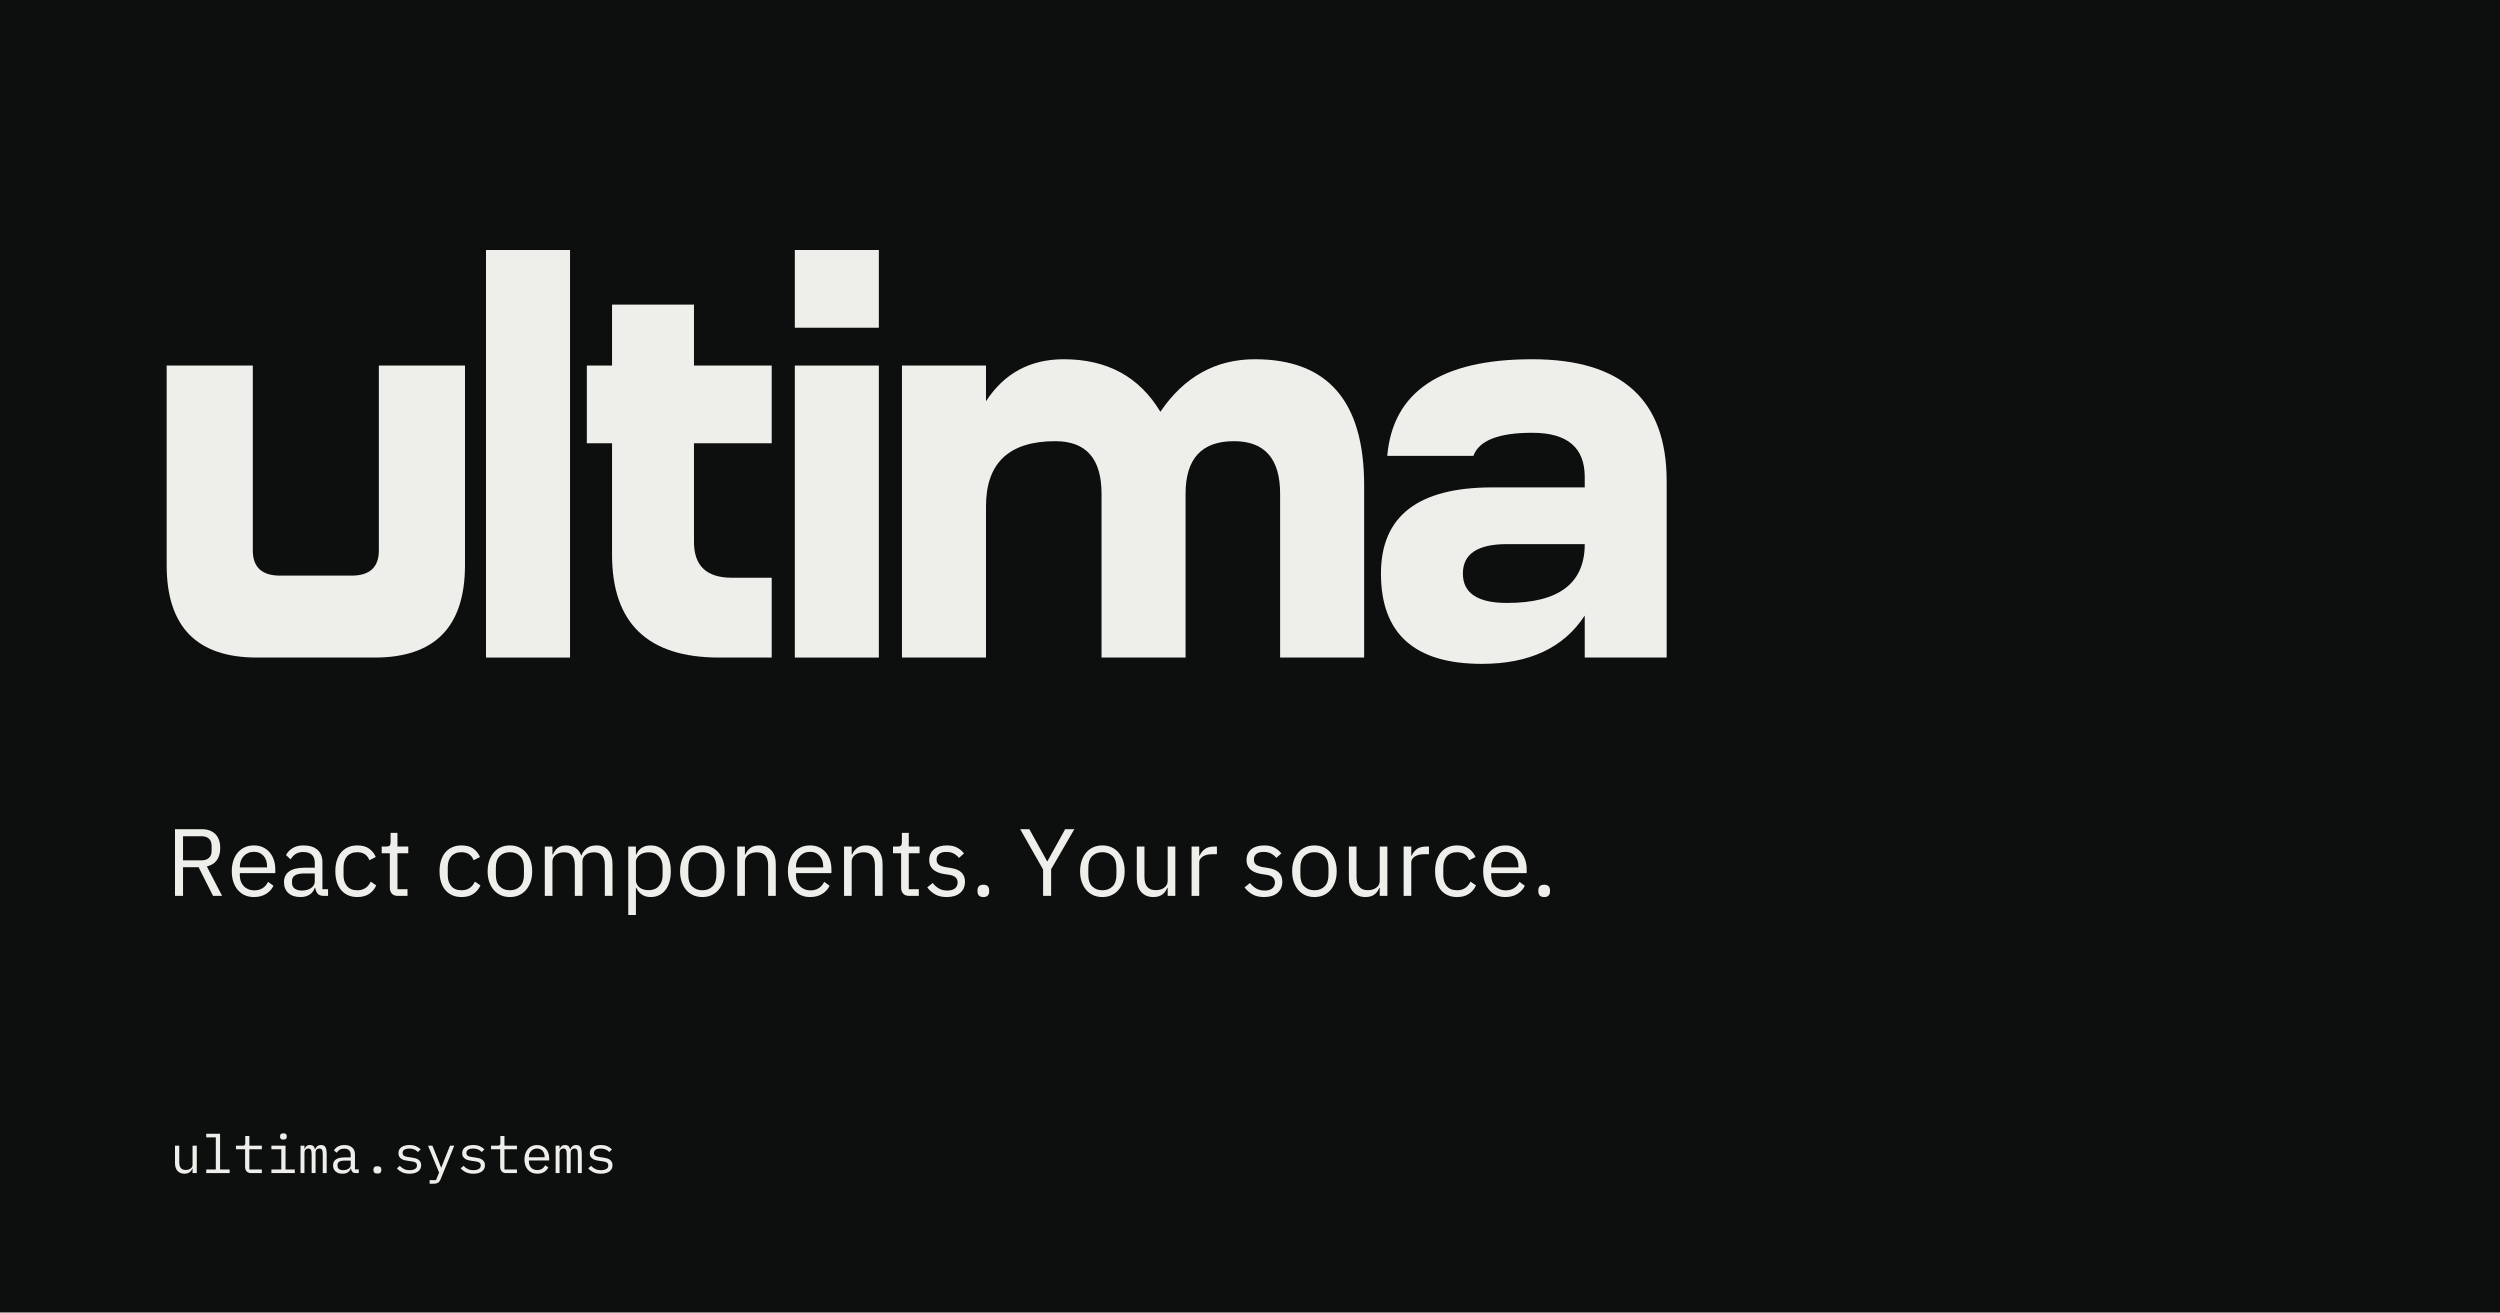
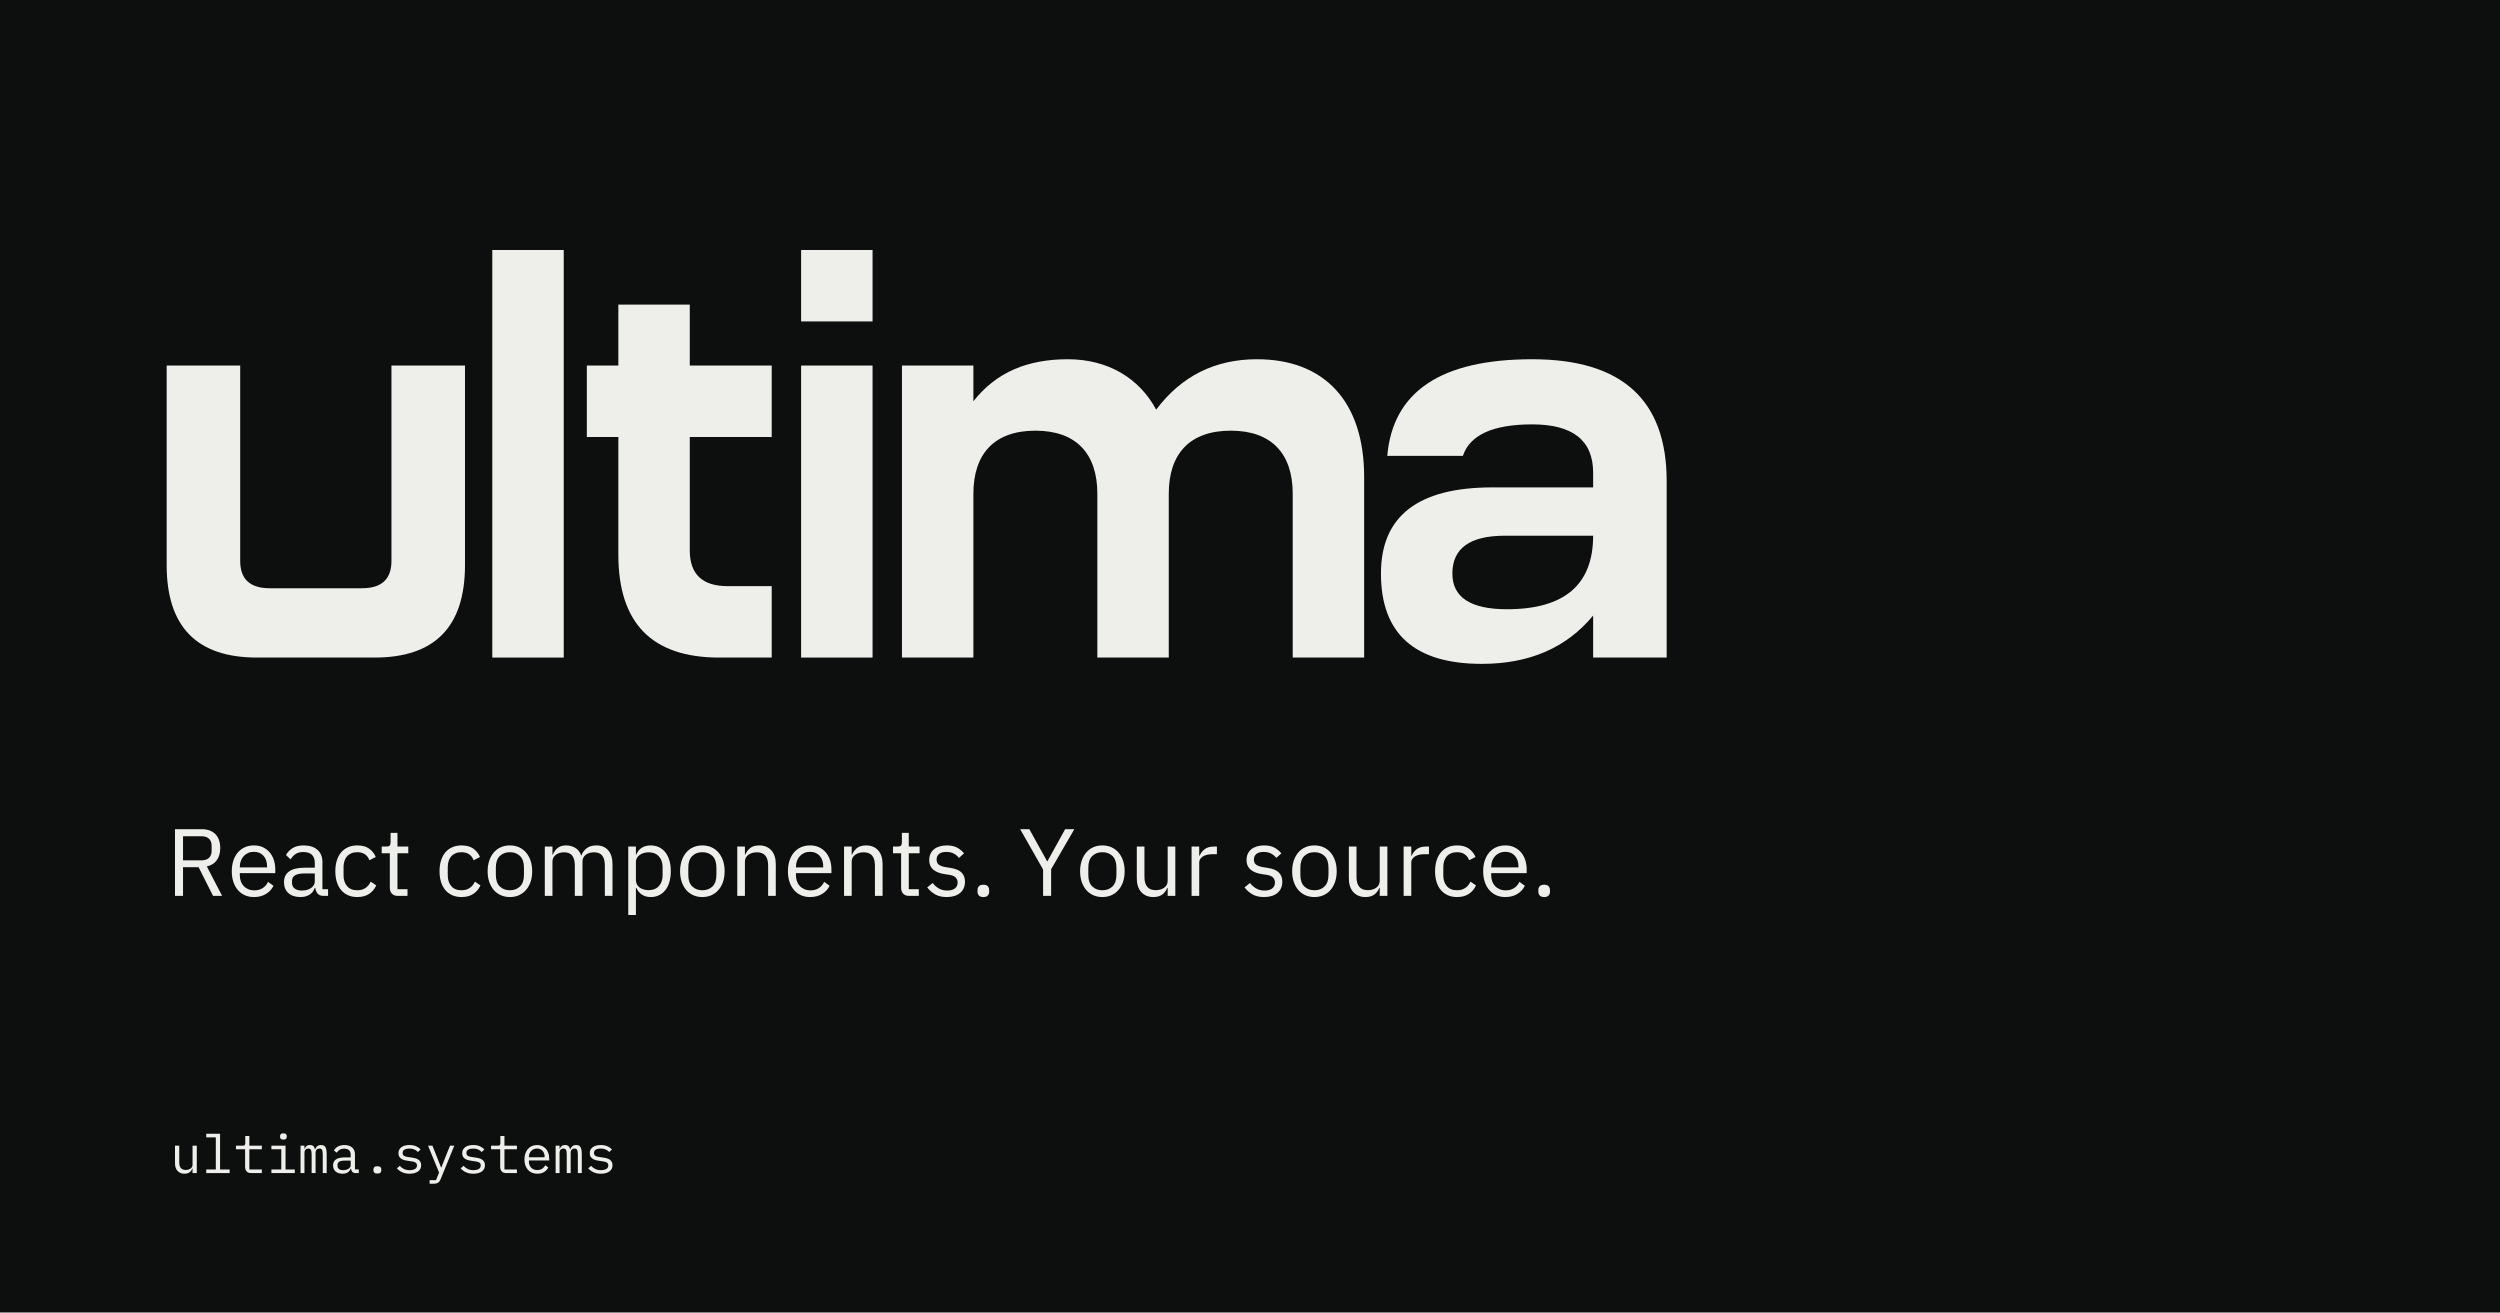
<svg xmlns="http://www.w3.org/2000/svg" viewBox="0 0 1200 630" role="img" aria-labelledby="title">
  <rect width="1200" height="630" fill="#0d0e0e" />
  <g fill="#eeeeea" transform="translate(80 120) scale(1.008403)">
-     <path fill-rule="evenodd" d="M0 55H41V143Q41 155 54 155H88Q101 155 101 143V55H142V150Q142 194 99 194H43Q0 194 0 150Z" />
-     <path fill-rule="evenodd" d="M152 0H192V194H152Z" />
-     <path fill-rule="evenodd" d="M212 26H251V55H288V92H251V139Q251 156 269 156H288V194H263Q212 194 212 145V92H200V55H212Z" />
-     <path fill-rule="evenodd" d="M299 0H339V37H299ZM299 55H339V194H299Z" />
-     <path fill-rule="evenodd" d="M350 55H390V72Q403 52 427 52Q458 52 473 77Q490 52 518 52Q570 52 570 112V194H530V116Q530 91 508 91Q485 91 485 116V194H445V116Q445 91 423 91Q390 91 390 122V194H350Z" />
-     <path fill-rule="evenodd" d="M581 98Q585 52 650 52Q714 52 714 110V194H675V174Q660 197 626 197Q578 197 578 154Q578 113 631 113H675V108Q675 87 650 87Q626 87 622 98ZM675 140H638Q617 140 617 154Q617 168 638 168Q675 168 675 140Z" />
+     <path fill-rule="evenodd" d="M0 55H35V148Q35 161 49 161H93Q107 161 107 148V55H142V150Q142 194 99 194H43Q0 194 0 150Z" />
+     <path fill-rule="evenodd" d="M155 0H189V194H155Z" />
+     <path fill-rule="evenodd" d="M215 26H249V55H288V89H249V143Q249 160 267 160H288V194H263Q215 194 215 145V89H200V55H215Z" />
+     <path fill-rule="evenodd" d="M302 0H336V34H302ZM302 55H336V194H302Z" />
+     <path fill-rule="evenodd" d="M350 55H384V72C395 58 410 52 429 52C448 52 463 61 471 76C483 60 499 52 519 52C551 52 570 72 570 108V194H536V116C536 97 526 86 506.5 86C487 86 477 97 477 116V194H443V116C443 97 433 86 413.5 86C394 86 384 97 384 116V194H350Z" />
+     <path fill-rule="evenodd" d="M581 98Q585 52 650 52Q714 52 714 110V194H679V174Q660 197 626 197Q578 197 578 154Q578 113 631 113H679V106Q679 83 650 83Q622 83 617 98ZM679 136H637Q612 136 612 154Q612 171 638 171Q679 171 679 136Z" />
  </g>
  <g fill="#eeeeea" transform="translate(84 398) scale(0.0458907)">
    <path transform="translate(-93 698) scale(1 -1)" d="M177 0H93V698H371Q463 698 514.5 647.0Q566 596 566 500Q566 423 530.5 373.5Q495 324 426 308L586 0H491L340 300H177ZM371 372Q421 372 448.5 398.0Q476 424 476 472V524Q476 572 448.5 598.0Q421 624 371 624H177V372Z" />
    <path transform="translate(547 698) scale(1 -1)" d="M279 -12Q226 -12 183.5 7.0Q141 26 110.5 61.5Q80 97 63.5 146.5Q47 196 47 258Q47 319 63.5 369.0Q80 419 110.5 454.5Q141 490 183.5 509.0Q226 528 279 528Q331 528 372.0 509.0Q413 490 442.0 456.5Q471 423 486.5 377.0Q502 331 502 276V238H131V214Q131 181 141.5 152.5Q152 124 171.5 103.0Q191 82 219.5 70.0Q248 58 284 58Q333 58 369.5 81.0Q406 104 426 147L483 106Q458 53 405.0 20.5Q352 -12 279 -12ZM279 461Q246 461 219.0 449.5Q192 438 172.5 417.0Q153 396 142.0 367.5Q131 339 131 305V298H416V309Q416 378 378.5 419.5Q341 461 279 461Z" />
    <path transform="translate(1096 698) scale(1 -1)" d="M460 0Q415 0 395.5 24.0Q376 48 371 84H366Q349 36 310.0 12.0Q271 -12 217 -12Q135 -12 89.5 30.0Q44 72 44 144Q44 217 97.5 256.0Q151 295 264 295H366V346Q366 401 336.0 430.0Q306 459 244 459Q197 459 165.5 438.0Q134 417 113 382L65 427Q86 469 132.0 498.5Q178 528 248 528Q342 528 394.0 482.0Q446 436 446 354V70H505V0ZM230 56Q260 56 285.0 63.0Q310 70 328.0 83.0Q346 96 356.0 113.0Q366 130 366 150V235H260Q191 235 159.5 215.0Q128 195 128 157V136Q128 98 155.5 77.0Q183 56 230 56Z" />
    <path transform="translate(1630 698) scale(1 -1)" d="M277 -12Q223 -12 180.0 7.0Q137 26 107.5 61.0Q78 96 62.5 146.0Q47 196 47 258Q47 320 62.5 370.0Q78 420 107.5 455.0Q137 490 180.0 509.0Q223 528 277 528Q354 528 400.5 494.5Q447 461 470 407L403 373Q389 413 357.0 435.0Q325 457 277 457Q241 457 214.0 445.5Q187 434 169.0 413.5Q151 393 142.0 364.5Q133 336 133 302V214Q133 146 169.5 102.5Q206 59 277 59Q374 59 417 149L475 110Q450 54 400.5 21.0Q351 -12 277 -12Z" />
    <path transform="translate(2133 698) scale(1 -1)" d="M199 0Q157 0 135.5 23.5Q114 47 114 85V446H29V516H77Q103 516 112.5 526.5Q122 537 122 563V659H194V516H307V446H194V70H299V0Z" />
    <path transform="translate(2720 698) scale(1 -1)" d="M277 -12Q223 -12 180.0 7.0Q137 26 107.5 61.0Q78 96 62.5 146.0Q47 196 47 258Q47 320 62.5 370.0Q78 420 107.5 455.0Q137 490 180.0 509.0Q223 528 277 528Q354 528 400.5 494.5Q447 461 470 407L403 373Q389 413 357.0 435.0Q325 457 277 457Q241 457 214.0 445.5Q187 434 169.0 413.5Q151 393 142.0 364.5Q133 336 133 302V214Q133 146 169.5 102.5Q206 59 277 59Q374 59 417 149L475 110Q450 54 400.5 21.0Q351 -12 277 -12Z" />
    <path transform="translate(3223 698) scale(1 -1)" d="M280 -12Q228 -12 185.0 7.0Q142 26 111.5 61.5Q81 97 64.0 146.5Q47 196 47 258Q47 319 64.0 369.0Q81 419 111.5 454.5Q142 490 185.0 509.0Q228 528 280 528Q332 528 374.5 509.0Q417 490 448.0 454.5Q479 419 496.0 369.0Q513 319 513 258Q513 196 496.0 146.5Q479 97 448.0 61.5Q417 26 374.5 7.0Q332 -12 280 -12ZM280 59Q345 59 386.0 99.0Q427 139 427 221V295Q427 377 386.0 417.0Q345 457 280 457Q215 457 174.0 417.0Q133 377 133 295V221Q133 139 174.0 99.0Q215 59 280 59Z" />
    <path transform="translate(3783 698) scale(1 -1)" d="M85 0V516H165V432H169Q178 452 189.5 469.5Q201 487 217.5 500.0Q234 513 256.0 520.5Q278 528 308 528Q359 528 402.0 503.5Q445 479 466 423H468Q482 465 520.5 496.5Q559 528 625 528Q704 528 748.5 476.5Q793 425 793 331V0H713V317Q713 386 686.0 421.0Q659 456 600 456Q576 456 554.5 450.0Q533 444 516.0 432.0Q499 420 489.0 401.5Q479 383 479 358V0H399V317Q399 386 372.0 421.0Q345 456 288 456Q264 456 242.0 450.0Q220 444 203.0 432.0Q186 420 175.5 401.5Q165 383 165 358V0Z" />
    <path transform="translate(4656 698) scale(1 -1)" d="M85 516H165V432H169Q189 481 227.5 504.5Q266 528 320 528Q368 528 407.0 509.0Q446 490 473.5 455.0Q501 420 515.5 370.0Q530 320 530 258Q530 196 515.5 146.0Q501 96 473.5 61.0Q446 26 407.0 7.0Q368 -12 320 -12Q215 -12 169 84H165V-200H85ZM298 60Q366 60 405.0 102.5Q444 145 444 214V302Q444 371 405.0 413.5Q366 456 298 456Q271 456 246.5 448.5Q222 441 204.0 428.0Q186 415 175.5 396.5Q165 378 165 357V165Q165 140 175.5 120.5Q186 101 204.0 87.5Q222 74 246.5 67.0Q271 60 298 60Z" />
    <path transform="translate(5236 698) scale(1 -1)" d="M280 -12Q228 -12 185.0 7.0Q142 26 111.5 61.5Q81 97 64.0 146.5Q47 196 47 258Q47 319 64.0 369.0Q81 419 111.5 454.5Q142 490 185.0 509.0Q228 528 280 528Q332 528 374.5 509.0Q417 490 448.0 454.5Q479 419 496.0 369.0Q513 319 513 258Q513 196 496.0 146.5Q479 97 448.0 61.5Q417 26 374.5 7.0Q332 -12 280 -12ZM280 59Q345 59 386.0 99.0Q427 139 427 221V295Q427 377 386.0 417.0Q345 457 280 457Q215 457 174.0 417.0Q133 377 133 295V221Q133 139 174.0 99.0Q215 59 280 59Z" />
    <path transform="translate(5796 698) scale(1 -1)" d="M85 0V516H165V432H169Q188 476 222.5 502.0Q257 528 315 528Q395 528 441.5 476.5Q488 425 488 331V0H408V317Q408 456 291 456Q267 456 244.5 450.0Q222 444 204.0 432.0Q186 420 175.5 401.5Q165 383 165 358V0Z" />
    <path transform="translate(6364 698) scale(1 -1)" d="M279 -12Q226 -12 183.5 7.0Q141 26 110.5 61.5Q80 97 63.5 146.5Q47 196 47 258Q47 319 63.5 369.0Q80 419 110.5 454.5Q141 490 183.5 509.0Q226 528 279 528Q331 528 372.0 509.0Q413 490 442.0 456.5Q471 423 486.5 377.0Q502 331 502 276V238H131V214Q131 181 141.5 152.5Q152 124 171.5 103.0Q191 82 219.5 70.0Q248 58 284 58Q333 58 369.5 81.0Q406 104 426 147L483 106Q458 53 405.0 20.5Q352 -12 279 -12ZM279 461Q246 461 219.0 449.5Q192 438 172.5 417.0Q153 396 142.0 367.5Q131 339 131 305V298H416V309Q416 378 378.5 419.5Q341 461 279 461Z" />
    <path transform="translate(6913 698) scale(1 -1)" d="M85 0V516H165V432H169Q188 476 222.5 502.0Q257 528 315 528Q395 528 441.5 476.5Q488 425 488 331V0H408V317Q408 456 291 456Q267 456 244.5 450.0Q222 444 204.0 432.0Q186 420 175.5 401.5Q165 383 165 358V0Z" />
    <path transform="translate(7481 698) scale(1 -1)" d="M199 0Q157 0 135.5 23.5Q114 47 114 85V446H29V516H77Q103 516 112.5 526.5Q122 537 122 563V659H194V516H307V446H194V70H299V0Z" />
    <path transform="translate(7832 698) scale(1 -1)" d="M240 -12Q168 -12 119.5 15.5Q71 43 36 89L93 135Q123 97 160.0 76.5Q197 56 246 56Q297 56 325.5 78.0Q354 100 354 140Q354 170 334.5 191.5Q315 213 264 221L223 227Q187 232 157.0 242.5Q127 253 104.5 270.5Q82 288 69.5 314.0Q57 340 57 376Q57 414 71.0 442.5Q85 471 109.5 490.0Q134 509 168.0 518.5Q202 528 241 528Q304 528 346.5 506.0Q389 484 421 445L368 397Q351 421 318.0 440.5Q285 460 235 460Q185 460 159.5 438.5Q134 417 134 380Q134 342 159.5 325.0Q185 308 233 300L273 294Q359 281 395.0 244.5Q431 208 431 149Q431 74 380.0 31.0Q329 -12 240 -12Z" />
    <path transform="translate(8319 698) scale(1 -1)" d="M136 -12Q104 -12 89.5 4.0Q75 20 75 46V59Q75 85 89.5 101.0Q104 117 136 117Q168 117 182.5 101.0Q197 85 197 59V46Q197 20 182.5 4.0Q168 -12 136 -12Z" />
    <path transform="translate(8827 698) scale(1 -1)" d="M253 0V276L13 698H109L295 362H298L484 698H580L337 279V0Z" />
    <path transform="translate(9420 698) scale(1 -1)" d="M280 -12Q228 -12 185.0 7.0Q142 26 111.5 61.5Q81 97 64.0 146.5Q47 196 47 258Q47 319 64.0 369.0Q81 419 111.5 454.5Q142 490 185.0 509.0Q228 528 280 528Q332 528 374.5 509.0Q417 490 448.0 454.5Q479 419 496.0 369.0Q513 319 513 258Q513 196 496.0 146.5Q479 97 448.0 61.5Q417 26 374.5 7.0Q332 -12 280 -12ZM280 59Q345 59 386.0 99.0Q427 139 427 221V295Q427 377 386.0 417.0Q345 457 280 457Q215 457 174.0 417.0Q133 377 133 295V221Q133 139 174.0 99.0Q215 59 280 59Z" />
    <path transform="translate(9980 698) scale(1 -1)" d="M403 84H399Q391 66 379.5 48.5Q368 31 351.0 17.5Q334 4 310.0 -4.0Q286 -12 254 -12Q174 -12 127.0 39.5Q80 91 80 185V516H160V199Q160 60 278 60Q302 60 324.5 66.0Q347 72 364.5 84.0Q382 96 392.5 114.5Q403 133 403 159V516H483V0H403Z" />
    <path transform="translate(10548 698) scale(1 -1)" d="M85 0V516H165V421H170Q184 458 220.0 487.0Q256 516 319 516H350V436H303Q238 436 201.5 411.5Q165 387 165 350V0Z" />
    <path transform="translate(11151 698) scale(1 -1)" d="M240 -12Q168 -12 119.5 15.5Q71 43 36 89L93 135Q123 97 160.0 76.5Q197 56 246 56Q297 56 325.5 78.0Q354 100 354 140Q354 170 334.5 191.5Q315 213 264 221L223 227Q187 232 157.0 242.5Q127 253 104.5 270.5Q82 288 69.5 314.0Q57 340 57 376Q57 414 71.0 442.5Q85 471 109.5 490.0Q134 509 168.0 518.5Q202 528 241 528Q304 528 346.5 506.0Q389 484 421 445L368 397Q351 421 318.0 440.5Q285 460 235 460Q185 460 159.5 438.5Q134 417 134 380Q134 342 159.5 325.0Q185 308 233 300L273 294Q359 281 395.0 244.5Q431 208 431 149Q431 74 380.0 31.0Q329 -12 240 -12Z" />
    <path transform="translate(11638 698) scale(1 -1)" d="M280 -12Q228 -12 185.0 7.0Q142 26 111.5 61.5Q81 97 64.0 146.5Q47 196 47 258Q47 319 64.0 369.0Q81 419 111.5 454.5Q142 490 185.0 509.0Q228 528 280 528Q332 528 374.5 509.0Q417 490 448.0 454.5Q479 419 496.0 369.0Q513 319 513 258Q513 196 496.0 146.5Q479 97 448.0 61.5Q417 26 374.5 7.0Q332 -12 280 -12ZM280 59Q345 59 386.0 99.0Q427 139 427 221V295Q427 377 386.0 417.0Q345 457 280 457Q215 457 174.0 417.0Q133 377 133 295V221Q133 139 174.0 99.0Q215 59 280 59Z" />
    <path transform="translate(12198 698) scale(1 -1)" d="M403 84H399Q391 66 379.5 48.5Q368 31 351.0 17.5Q334 4 310.0 -4.0Q286 -12 254 -12Q174 -12 127.0 39.5Q80 91 80 185V516H160V199Q160 60 278 60Q302 60 324.5 66.0Q347 72 364.5 84.0Q382 96 392.5 114.5Q403 133 403 159V516H483V0H403Z" />
    <path transform="translate(12766 698) scale(1 -1)" d="M85 0V516H165V421H170Q184 458 220.0 487.0Q256 516 319 516H350V436H303Q238 436 201.5 411.5Q165 387 165 350V0Z" />
    <path transform="translate(13133 698) scale(1 -1)" d="M277 -12Q223 -12 180.0 7.0Q137 26 107.5 61.0Q78 96 62.5 146.0Q47 196 47 258Q47 320 62.5 370.0Q78 420 107.5 455.0Q137 490 180.0 509.0Q223 528 277 528Q354 528 400.5 494.5Q447 461 470 407L403 373Q389 413 357.0 435.0Q325 457 277 457Q241 457 214.0 445.5Q187 434 169.0 413.5Q151 393 142.0 364.5Q133 336 133 302V214Q133 146 169.5 102.5Q206 59 277 59Q374 59 417 149L475 110Q450 54 400.5 21.0Q351 -12 277 -12Z" />
    <path transform="translate(13636 698) scale(1 -1)" d="M279 -12Q226 -12 183.5 7.0Q141 26 110.5 61.5Q80 97 63.5 146.5Q47 196 47 258Q47 319 63.5 369.0Q80 419 110.5 454.5Q141 490 183.5 509.0Q226 528 279 528Q331 528 372.0 509.0Q413 490 442.0 456.5Q471 423 486.5 377.0Q502 331 502 276V238H131V214Q131 181 141.5 152.5Q152 124 171.5 103.0Q191 82 219.5 70.0Q248 58 284 58Q333 58 369.5 81.0Q406 104 426 147L483 106Q458 53 405.0 20.5Q352 -12 279 -12ZM279 461Q246 461 219.0 449.5Q192 438 172.5 417.0Q153 396 142.0 367.5Q131 339 131 305V298H416V309Q416 378 378.5 419.5Q341 461 279 461Z" />
    <path transform="translate(14185 698) scale(1 -1)" d="M136 -12Q104 -12 89.5 4.0Q75 20 75 46V59Q75 85 89.5 101.0Q104 117 136 117Q168 117 182.5 101.0Q197 85 197 59V46Q197 20 182.5 4.0Q168 -12 136 -12Z" />
  </g>
  <g fill="#eeeeea" transform="translate(84 544) scale(0.0255102)">
    <path transform="translate(-92 748) scale(1 -1)" d="M422 84H418Q410 65 398.0 47.5Q386 30 368.5 17.0Q351 4 327.0 -4.0Q303 -12 271 -12Q190 -12 141.0 39.5Q92 91 92 185V516H172V199Q172 128 203.0 93.5Q234 59 294 59Q318 59 341.0 65.0Q364 71 382.0 83.0Q400 95 411.0 113.5Q422 132 422 158V516H502V0H422Z" />
    <path transform="translate(508 748) scale(1 -1)" d="M80 68H260V672H80V740H340V68H520V0H80Z" />
    <path transform="translate(1108 748) scale(1 -1)" d="M325 0Q266 0 238.5 33.0Q211 66 211 118V448H39V516H167Q193 516 203.5 526.5Q214 537 214 563V698H291V516H526V448H291V68H526V0Z" />
    <path transform="translate(1708 748) scale(1 -1)" d="M332 630Q297 630 283.0 644.5Q269 659 269 681V697Q269 719 283.0 733.5Q297 748 332 748Q367 748 381.0 733.5Q395 719 395 697V681Q395 659 381.0 644.5Q367 630 332 630ZM106 68H292V448H106V516H372V68H546V0H106Z" />
    <path transform="translate(2308 748) scale(1 -1)" d="M54 0V516H128V456H132Q144 486 166.0 507.0Q188 528 231 528Q276 528 298.0 505.5Q320 483 325 447H328Q342 482 368.0 505.0Q394 528 440 528Q503 528 524.5 484.0Q546 440 546 358V0H472V345Q472 411 458.5 436.5Q445 462 409 462Q377 462 357.0 441.5Q337 421 337 379V0H263V345Q263 411 249.5 436.5Q236 462 201 462Q169 462 148.5 441.5Q128 421 128 379V0Z" />
    <path transform="translate(2908 748) scale(1 -1)" d="M495 0Q448 0 428.0 24.0Q408 48 403 84H398Q381 39 343.5 13.5Q306 -12 243 -12Q162 -12 114.0 30.0Q66 72 66 145Q66 217 118.5 256.0Q171 295 288 295H398V346Q398 403 366.0 431.5Q334 460 275 460Q223 460 190.0 439.5Q157 419 137 384L83 424Q93 444 110.0 463.0Q127 482 152.0 496.5Q177 511 209.0 519.5Q241 528 280 528Q371 528 424.5 482.0Q478 436 478 354V70H550V0ZM257 55Q288 55 313.5 62.5Q339 70 358.0 82.5Q377 95 387.5 112.5Q398 130 398 150V235H288Q216 235 183.0 215.0Q150 195 150 157V136Q150 96 178.5 75.5Q207 55 257 55Z" />
    <path transform="translate(3508 748) scale(1 -1)" d="M300 -9Q259 -9 242.5 8.0Q226 25 226 51V69Q226 95 242.5 112.0Q259 129 300 129Q341 129 357.5 112.0Q374 95 374 69V51Q374 25 357.5 8.0Q341 -9 300 -9Z" />
    <path transform="translate(4108 748) scale(1 -1)" d="M306 -12Q225 -12 166.5 15.5Q108 43 67 89L121 136Q158 97 202.0 76.0Q246 55 308 55Q368 55 406.5 76.5Q445 98 445 144Q445 164 437.5 177.5Q430 191 417.0 199.0Q404 207 388.0 211.5Q372 216 354 219L273 231Q246 235 214.5 242.0Q183 249 157.0 264.5Q131 280 113.5 306.0Q96 332 96 374Q96 413 111.5 441.5Q127 470 155.0 489.5Q183 509 221.0 518.5Q259 528 304 528Q374 528 425.5 506.0Q477 484 514 445L462 396Q453 407 439.5 418.5Q426 430 406.5 439.5Q387 449 361.0 455.0Q335 461 301 461Q240 461 207.5 440.0Q175 419 175 379Q175 359 182.5 345.5Q190 332 203.0 324.0Q216 316 232.5 311.5Q249 307 266 304L347 292Q375 288 406.0 281.0Q437 274 463.0 258.5Q489 243 506.5 217.0Q524 191 524 149Q524 72 464.5 30.0Q405 -12 306 -12Z" />
    <path transform="translate(4708 748) scale(1 -1)" d="M467 516H547L291 -113Q282 -135 271.0 -151.5Q260 -168 245.0 -178.5Q230 -189 209.0 -194.5Q188 -200 159 -200H83V-132H203L261 10L53 516H135L222 300L299 104H303L380 300Z" />
    <path transform="translate(5308 748) scale(1 -1)" d="M306 -12Q225 -12 166.5 15.5Q108 43 67 89L121 136Q158 97 202.0 76.0Q246 55 308 55Q368 55 406.5 76.5Q445 98 445 144Q445 164 437.5 177.5Q430 191 417.0 199.0Q404 207 388.0 211.5Q372 216 354 219L273 231Q246 235 214.5 242.0Q183 249 157.0 264.5Q131 280 113.5 306.0Q96 332 96 374Q96 413 111.5 441.5Q127 470 155.0 489.5Q183 509 221.0 518.5Q259 528 304 528Q374 528 425.5 506.0Q477 484 514 445L462 396Q453 407 439.5 418.5Q426 430 406.5 439.5Q387 449 361.0 455.0Q335 461 301 461Q240 461 207.5 440.0Q175 419 175 379Q175 359 182.5 345.5Q190 332 203.0 324.0Q216 316 232.5 311.5Q249 307 266 304L347 292Q375 288 406.0 281.0Q437 274 463.0 258.5Q489 243 506.5 217.0Q524 191 524 149Q524 72 464.5 30.0Q405 -12 306 -12Z" />
    <path transform="translate(5908 748) scale(1 -1)" d="M325 0Q266 0 238.5 33.0Q211 66 211 118V448H39V516H167Q193 516 203.5 526.5Q214 537 214 563V698H291V516H526V448H291V68H526V0Z" />
    <path transform="translate(6508 748) scale(1 -1)" d="M309 -12Q253 -12 208.5 7.0Q164 26 132.5 61.5Q101 97 84.0 146.5Q67 196 67 257Q67 319 84.5 369.0Q102 419 133.0 454.5Q164 490 207.5 509.0Q251 528 304 528Q356 528 398.5 509.0Q441 490 471.0 456.5Q501 423 517.0 377.0Q533 331 533 276V238H151V214Q151 180 162.0 151.0Q173 122 193.5 101.0Q214 80 243.5 68.5Q273 57 309 57Q361 57 399.0 81.0Q437 105 457 147L516 107Q493 55 439.5 21.5Q386 -12 309 -12ZM304 462Q271 462 243.0 450.0Q215 438 194.5 417.0Q174 396 162.5 367.5Q151 339 151 305V298H447V309Q447 343 436.5 371.0Q426 399 407.5 419.5Q389 440 362.5 451.0Q336 462 304 462Z" />
    <path transform="translate(7108 748) scale(1 -1)" d="M54 0V516H128V456H132Q144 486 166.0 507.0Q188 528 231 528Q276 528 298.0 505.5Q320 483 325 447H328Q342 482 368.0 505.0Q394 528 440 528Q503 528 524.5 484.0Q546 440 546 358V0H472V345Q472 411 458.5 436.5Q445 462 409 462Q377 462 357.0 441.5Q337 421 337 379V0H263V345Q263 411 249.5 436.5Q236 462 201 462Q169 462 148.5 441.5Q128 421 128 379V0Z" />
    <path transform="translate(7708 748) scale(1 -1)" d="M306 -12Q225 -12 166.5 15.5Q108 43 67 89L121 136Q158 97 202.0 76.0Q246 55 308 55Q368 55 406.5 76.5Q445 98 445 144Q445 164 437.5 177.5Q430 191 417.0 199.0Q404 207 388.0 211.5Q372 216 354 219L273 231Q246 235 214.5 242.0Q183 249 157.0 264.5Q131 280 113.5 306.0Q96 332 96 374Q96 413 111.5 441.5Q127 470 155.0 489.5Q183 509 221.0 518.5Q259 528 304 528Q374 528 425.5 506.0Q477 484 514 445L462 396Q453 407 439.5 418.5Q426 430 406.5 439.5Q387 449 361.0 455.0Q335 461 301 461Q240 461 207.5 440.0Q175 419 175 379Q175 359 182.5 345.5Q190 332 203.0 324.0Q216 316 232.5 311.5Q249 307 266 304L347 292Q375 288 406.0 281.0Q437 274 463.0 258.5Q489 243 506.5 217.0Q524 191 524 149Q524 72 464.5 30.0Q405 -12 306 -12Z" />
  </g>
</svg>
